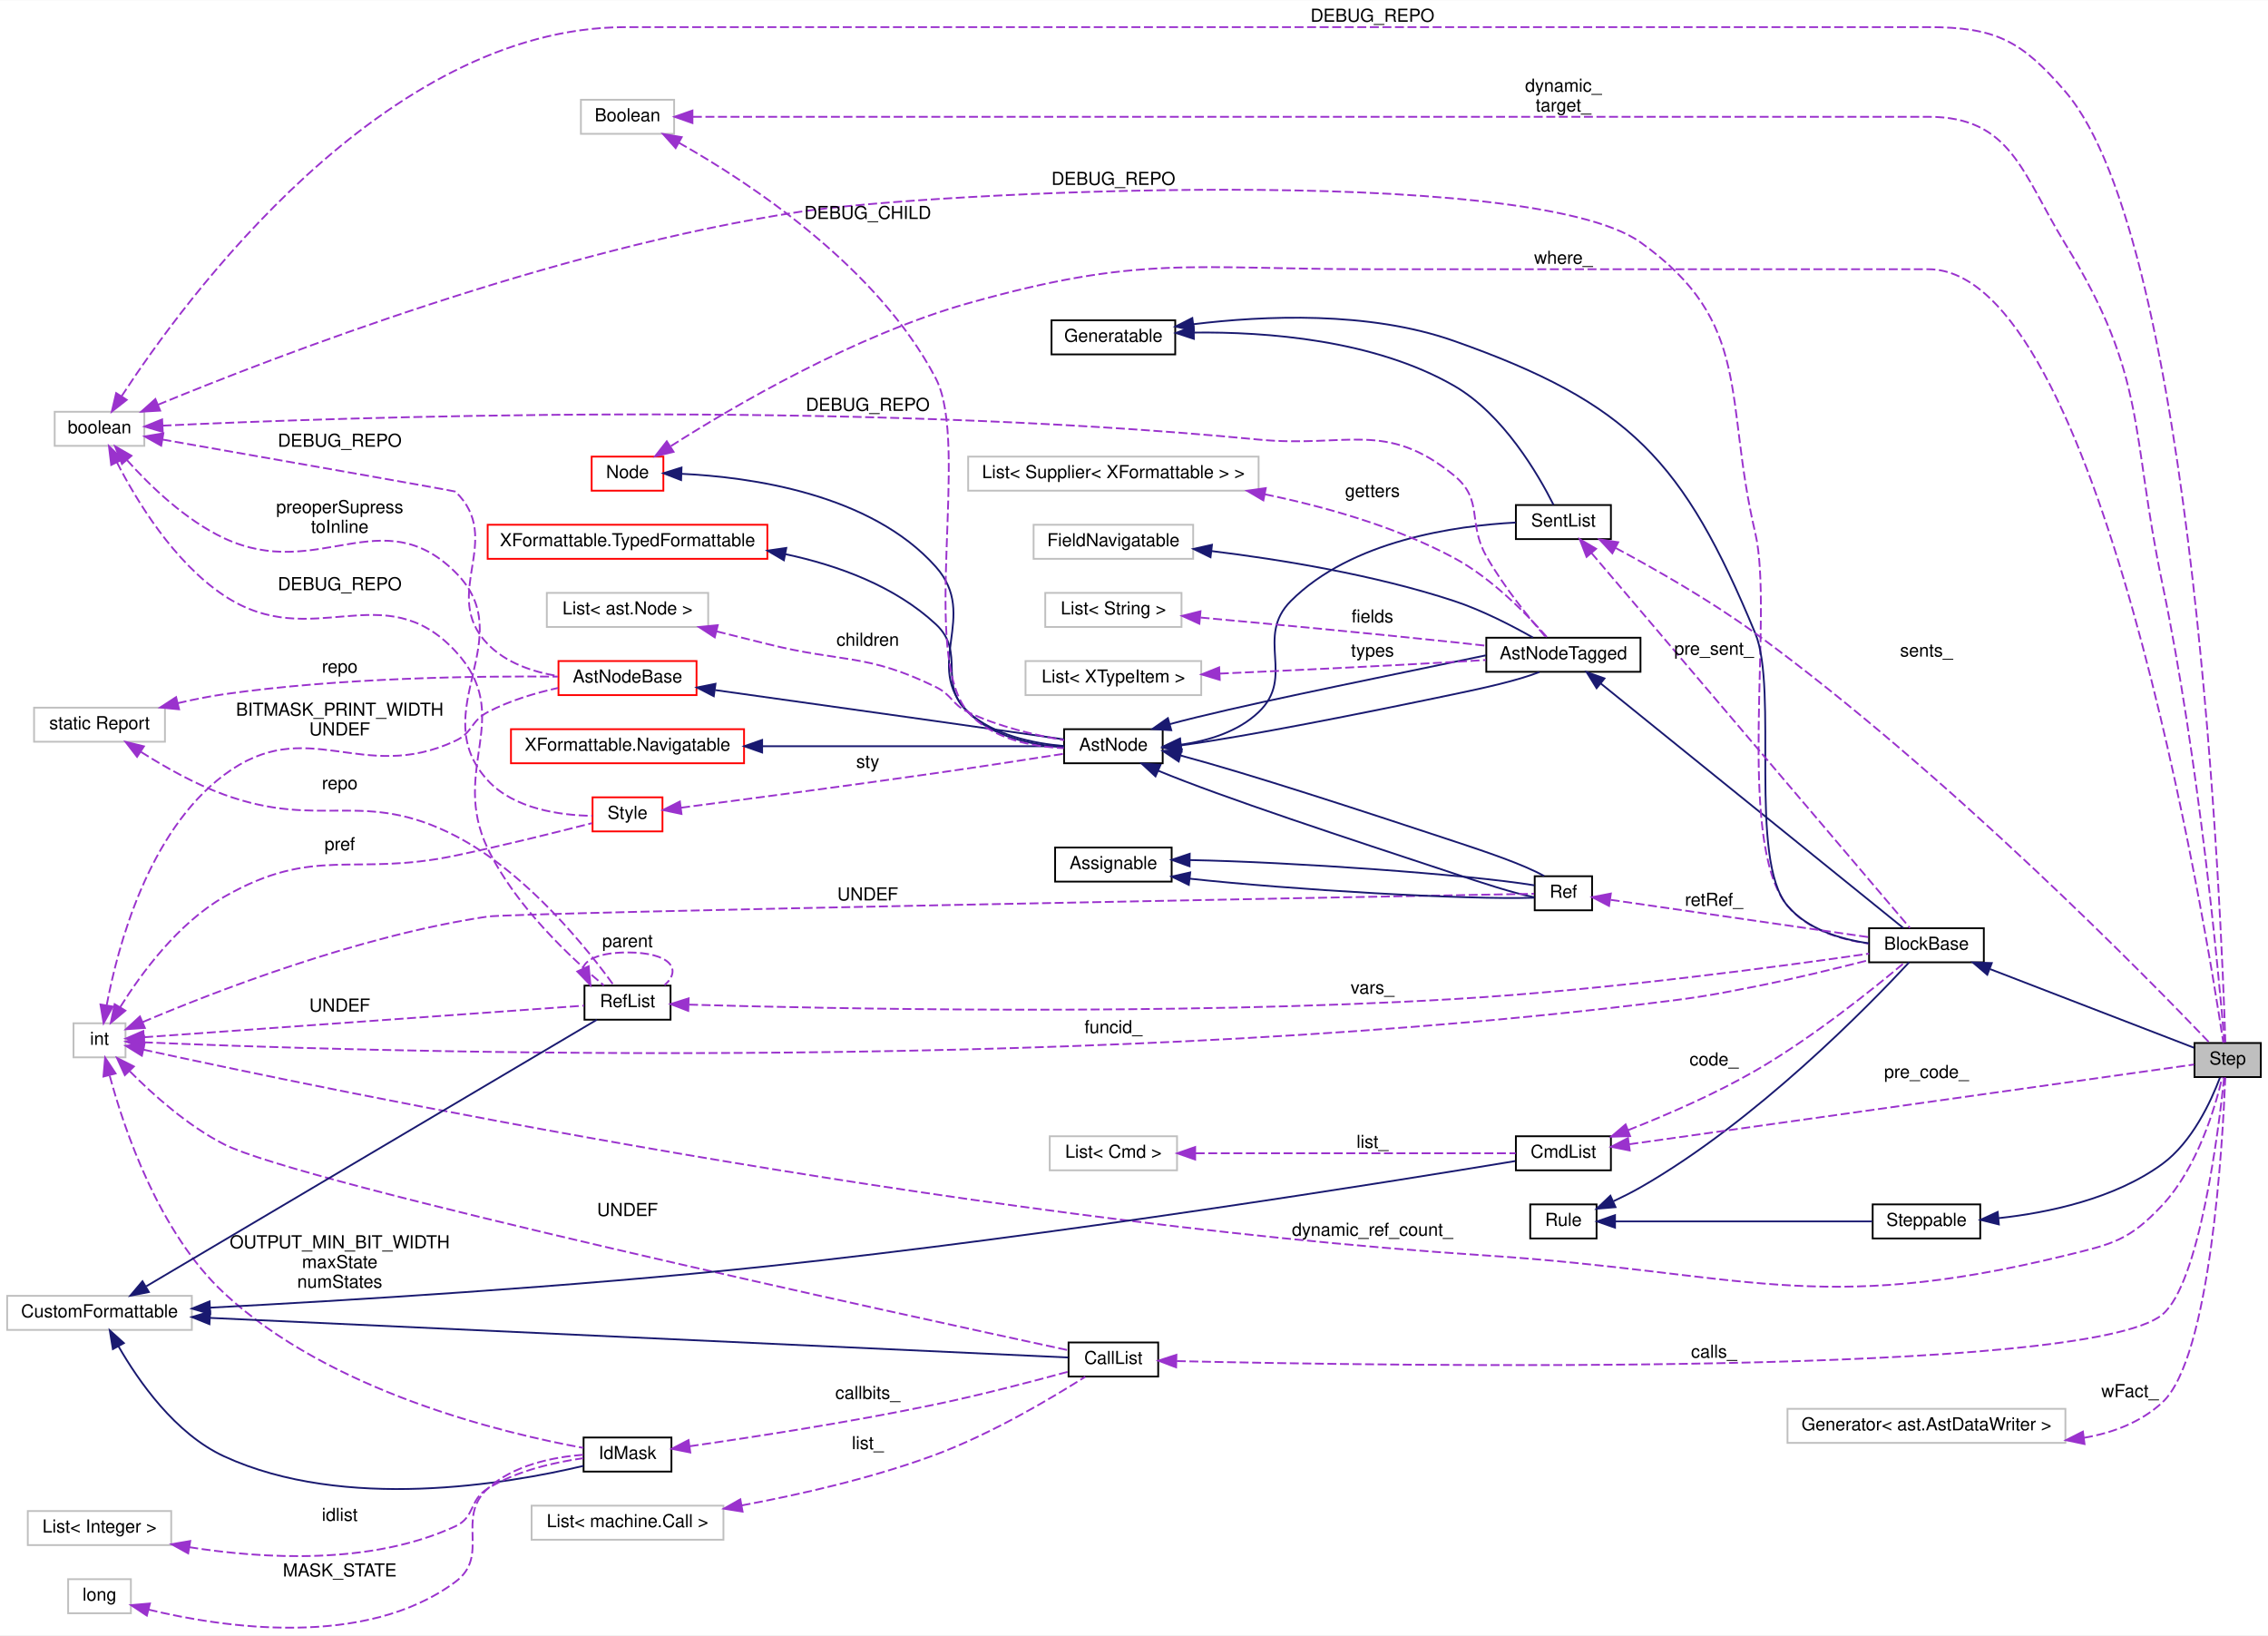
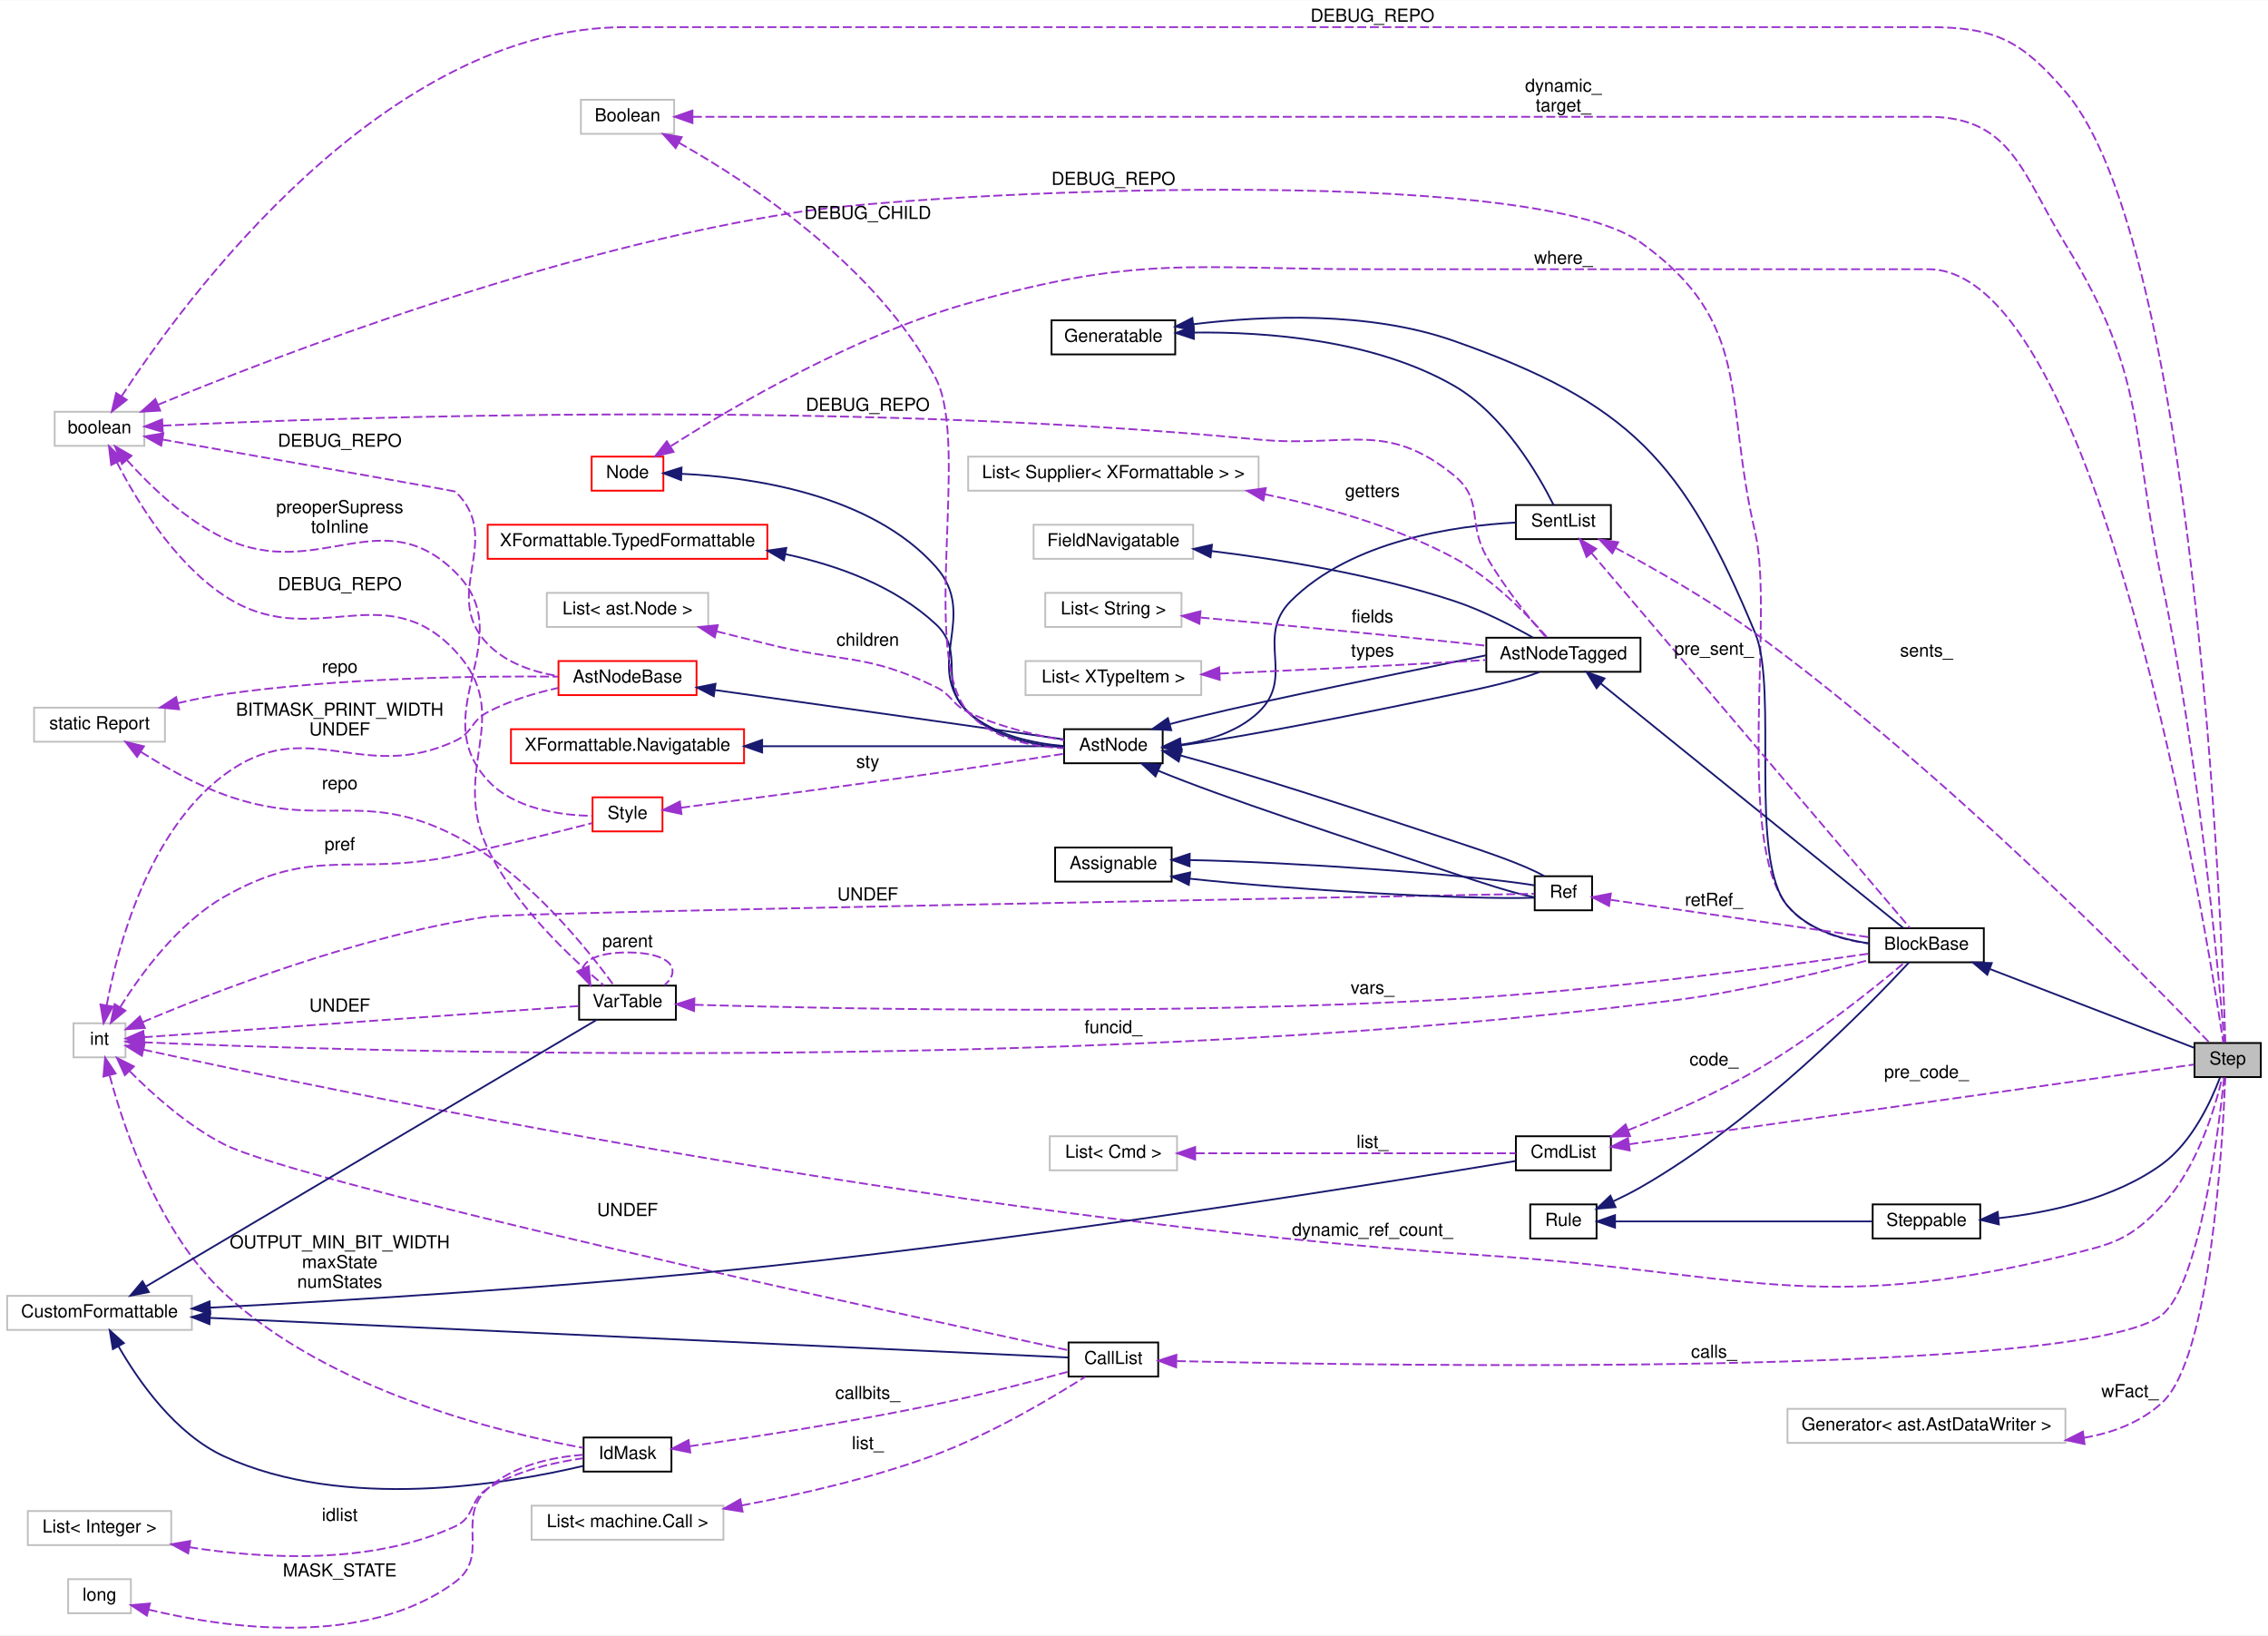
<svg xmlns="http://www.w3.org/2000/svg" xmlns:xlink="http://www.w3.org/1999/xlink" width="1265pt" height="912pt" viewBox="0.00 0.00 1265.00 911.74">
  <g id="graph0" class="graph" transform="scale(1 1) rotate(0) translate(4 907.74)">
    <polygon fill="white" stroke="transparent" points="-4,4 -4,-907.74 1261,-907.74 1261,4 -4,4" />
    <g id="node1" class="node">
      <g id="a_node1">
        <a xlink:title="抽象構文木のステップ式のクラス.">
          <polygon fill="#bfbfbf" stroke="black" points="1220,-307.24 1220,-326.24 1257,-326.24 1257,-307.24 1220,-307.24" />
          <text text-anchor="middle" x="1238.5" y="-314.24" font-family="Helvetica,sans-Serif" font-size="10.00">Step</text>
        </a>
      </g>
    </g>
    <g id="node2" class="node">
      <g id="a_node2">
        <a xlink:href="classast_1_1_block_base.html" target="_top" xlink:title="抽象構文木のステップ式のクラス.">
          <polygon fill="white" stroke="black" points="1038.5,-371.24 1038.5,-390.24 1102.5,-390.24 1102.5,-371.24 1038.5,-371.24" />
          <text text-anchor="middle" x="1070.5" y="-378.24" font-family="Helvetica,sans-Serif" font-size="10.00">BlockBase</text>
        </a>
      </g>
    </g>
    <g id="edge1" class="edge">
      <path fill="none" stroke="midnightblue" d="M1106.06,-367.42C1140.67,-354.07 1192.57,-334.06 1219.64,-323.63" />
      <polygon fill="midnightblue" stroke="midnightblue" points="1104.42,-364.3 1096.35,-371.16 1106.94,-370.83 1104.42,-364.3" />
    </g>
    <g id="node3" class="node">
      <g id="a_node3">
        <a xlink:href="classast_1_1_ast_node_tagged.html" target="_top" xlink:title="子それぞれにタグと型アイテムをもつ順序ノードAstNodeのサブクラス．利用者は自前で，追加する子のField名と型を設定する．読み出しは子の添字のみで行う．">
          <polygon fill="white" stroke="black" points="825,-533.24 825,-552.24 911,-552.24 911,-533.24 825,-533.24" />
          <text text-anchor="middle" x="868" y="-540.24" font-family="Helvetica,sans-Serif" font-size="10.00">AstNodeTagged</text>
        </a>
      </g>
    </g>
    <g id="edge2" class="edge">
      <path fill="none" stroke="midnightblue" d="M888.93,-526.64C930.3,-493.21 1024.4,-417.18 1057.62,-390.34" />
      <polygon fill="midnightblue" stroke="midnightblue" points="886.52,-524.09 880.94,-533.09 890.92,-529.53 886.52,-524.09" />
    </g>
    <g id="node4" class="node">
      <g id="a_node4">
        <a xlink:href="classast_1_1_ast_node.html" target="_top" xlink:title="タグなしの順アクセスの子供をもてる抽象構文木のノードのクラス。">
          <polygon fill="white" stroke="black" points="589.5,-482.24 589.5,-501.24 644.5,-501.24 644.5,-482.24 589.5,-482.24" />
          <text text-anchor="middle" x="617" y="-489.24" font-family="Helvetica,sans-Serif" font-size="10.00">AstNode</text>
        </a>
      </g>
    </g>
    <g id="edge3" class="edge">
      <path fill="none" stroke="midnightblue" d="M654.74,-492.21C692.85,-497.49 754.14,-509.7 807,-520.74 823.48,-524.18 842.48,-528.33 854.6,-533.11" />
      <polygon fill="midnightblue" stroke="midnightblue" points="654.99,-488.72 644.63,-490.92 654.1,-495.66 654.99,-488.72" />
    </g>
    <g id="edge17" class="edge">
      <path fill="none" stroke="midnightblue" d="M648.49,-504.07C685.87,-514.1 751.15,-527.08 807,-538.74 812.74,-539.94 818.78,-541.22 824.73,-542.41" />
      <polygon fill="midnightblue" stroke="midnightblue" points="649.29,-500.66 638.72,-501.32 647.4,-507.4 649.29,-500.66" />
    </g>
    <g id="node21" class="node">
      <g id="a_node21">
        <a xlink:href="classast_1_1_sent_list.html" target="_top" xlink:title="文Sentenceのリスト.">
          <polygon fill="white" stroke="black" points="841.5,-607.24 841.5,-626.24 894.5,-626.24 894.5,-607.24 841.5,-607.24" />
          <text text-anchor="middle" x="868" y="-614.24" font-family="Helvetica,sans-Serif" font-size="10.00">SentList</text>
        </a>
      </g>
    </g>
    <g id="edge25" class="edge">
      <path fill="none" stroke="midnightblue" d="M654.75,-492.59C669.86,-494.77 686.49,-499.79 698,-510.74 718.78,-530.52 695.72,-552.44 716,-572.74 749.77,-606.55 807.93,-614.7 841.36,-616.47" />
      <polygon fill="midnightblue" stroke="midnightblue" points="654.92,-489.09 644.61,-491.5 654.17,-496.05 654.92,-489.09" />
    </g>
    <g id="node26" class="node">
      <g id="a_node26">
        <a xlink:href="classmachine_1_1_ref.html" target="_top" xlink:title="フレーム中の変数参照オブジェクトref = (XType type, int vid)">
          <polygon fill="white" stroke="black" points="852,-400.24 852,-419.24 884,-419.24 884,-400.24 852,-400.24" />
          <text text-anchor="middle" x="868" y="-407.24" font-family="Helvetica,sans-Serif" font-size="10.00">Ref</text>
        </a>
      </g>
    </g>
    <g id="edge39" class="edge">
      <path fill="none" stroke="midnightblue" d="M641.89,-478.13C677.76,-463.23 747.66,-440.36 807,-420.74 822.22,-415.71 839.6,-409.91 851.72,-407.53" />
      <polygon fill="midnightblue" stroke="midnightblue" points="640.49,-474.92 632.71,-482.11 643.28,-481.34 640.49,-474.92" />
    </g>
    <g id="edge41" class="edge">
      <path fill="none" stroke="midnightblue" d="M654.72,-486.5C692.82,-476.3 754.1,-456.23 807,-438.74 824.72,-432.88 845.37,-425.98 857.24,-419.38" />
      <polygon fill="midnightblue" stroke="midnightblue" points="653.43,-483.22 644.62,-489.1 655.18,-490 653.43,-483.22" />
    </g>
    <g id="node5" class="node">
      <g id="a_node5">
        <a xlink:href="classast_1_1_ast_node_base.html" target="_top" xlink:title=" ">
          <polygon fill="white" stroke="red" points="307.5,-520.24 307.5,-539.24 384.5,-539.24 384.5,-520.24 307.5,-520.24" />
          <text text-anchor="middle" x="346" y="-527.24" font-family="Helvetica,sans-Serif" font-size="10.00">AstNodeBase</text>
        </a>
      </g>
    </g>
    <g id="edge4" class="edge">
      <path fill="none" stroke="midnightblue" d="M394.9,-523.05C429.19,-518.25 476.44,-511.63 518,-505.74 542.16,-502.32 569.67,-498.39 589.38,-495.56" />
      <polygon fill="midnightblue" stroke="midnightblue" points="394.12,-519.63 384.7,-524.48 395.09,-526.56 394.12,-519.63" />
    </g>
    <g id="node6" class="node">
      <g id="a_node6">
        <a xlink:title=" ">
          <polygon fill="white" stroke="#bfbfbf" points="15,-494.24 15,-513.24 88,-513.24 88,-494.24 15,-494.24" />
          <text text-anchor="middle" x="51.5" y="-501.24" font-family="Helvetica,sans-Serif" font-size="10.00">static Report</text>
        </a>
      </g>
    </g>
    <g id="edge5" class="edge">
      <path fill="none" stroke="#9a32cd" stroke-dasharray="5,2" d="M95.09,-515.73C103.61,-517.73 112.54,-519.54 121,-520.74 185.92,-530 262.42,-530.97 307.14,-530.55" />
      <polygon fill="#9a32cd" stroke="#9a32cd" points="95.88,-512.32 85.33,-513.33 94.21,-519.12 95.88,-512.32" />
      <text text-anchor="middle" x="185.5" y="-532.74" font-family="Helvetica,sans-Serif" font-size="10.00"> repo</text>
    </g>
    <g id="node25" class="node">
      <g id="a_node25">
-         <a xlink:href="classmachine_1_1_ref_list.html" target="_top" xlink:title="@整数の表">
-           <polygon fill="white" stroke="black" points="322,-339.24 322,-358.24 370,-358.24 370,-339.24 322,-339.24" />
-           <text text-anchor="middle" x="346" y="-346.24" font-family="Helvetica,sans-Serif" font-size="10.00">RefList</text>
-         </a>
-       </g>
-     </g>
-     <g id="edge34" class="edge">
+         <a xlink:href="classmachine_1_1_var_table.html" target="_top" xlink:title="@整数の表">
+           <polygon fill="white" stroke="black" points="319,-339.24 319,-358.24 373,-358.24 373,-339.24 319,-339.24" />
+           <text text-anchor="middle" x="346" y="-346.24" font-family="Helvetica,sans-Serif" font-size="10.00">VarTable</text>
+         </a>
+       </g>
+     </g>
+     <g id="edge33" class="edge">
      <path fill="none" stroke="#9a32cd" stroke-dasharray="5,2" d="M74.66,-488.54C87.63,-480.32 104.64,-470.66 121,-464.74 175.77,-444.94 198.23,-468.41 250,-441.74 290.22,-421.03 324.54,-377.52 338.42,-358.26" />
      <polygon fill="#9a32cd" stroke="#9a32cd" points="72.45,-485.81 65.99,-494.2 76.28,-491.67 72.45,-485.81" />
      <text text-anchor="middle" x="185.5" y="-467.74" font-family="Helvetica,sans-Serif" font-size="10.00"> repo</text>
    </g>
    <g id="node7" class="node">
      <g id="a_node7">
        <a xlink:title=" ">
          <polygon fill="white" stroke="#bfbfbf" points="37,-318.24 37,-337.24 66,-337.24 66,-318.24 37,-318.24" />
          <text text-anchor="middle" x="51.5" y="-325.24" font-family="Helvetica,sans-Serif" font-size="10.00">int</text>
        </a>
      </g>
    </g>
    <g id="edge58" class="edge">
      <path fill="none" stroke="#9a32cd" stroke-dasharray="5,2" d="M76,-322.53C169.79,-302.04 526.67,-227.27 825,-207.74 968.25,-198.36 1008.53,-173.73 1148,-207.74 1174.26,-214.15 1183.52,-216.01 1202,-235.74 1221.73,-256.81 1231.63,-290.62 1235.49,-307.09" />
      <polygon fill="#9a32cd" stroke="#9a32cd" points="75.13,-319.13 66.12,-324.7 76.63,-325.97 75.13,-319.13" />
      <text text-anchor="middle" x="761.5" y="-218.74" font-family="Helvetica,sans-Serif" font-size="10.00"> dynamic_ref_count_</text>
    </g>
    <g id="edge30" class="edge">
      <path fill="none" stroke="#9a32cd" stroke-dasharray="5,2" d="M76.28,-326.63C177.49,-322.23 582.14,-308.2 911,-347.74 939.58,-351.18 946.77,-352.11 975,-357.74 996.2,-361.97 1019.82,-367.72 1038.15,-372.41" />
      <polygon fill="#9a32cd" stroke="#9a32cd" points="76.04,-323.13 66.2,-327.08 76.35,-330.13 76.04,-323.13" />
      <text text-anchor="middle" x="617" y="-331.74" font-family="Helvetica,sans-Serif" font-size="10.00"> funcid_</text>
    </g>
    <g id="edge6" class="edge">
      <path fill="none" stroke="#9a32cd" stroke-dasharray="5,2" d="M55.51,-347.32C61.6,-379.72 78.6,-444.06 121,-475.74 167.42,-510.43 197.48,-470.24 250,-494.74 259.7,-499.27 258.53,-505.76 268,-510.74 280.06,-517.09 294.31,-521.37 307.25,-524.23" />
      <polygon fill="#9a32cd" stroke="#9a32cd" points="58.93,-346.56 53.79,-337.29 52.03,-347.74 58.93,-346.56" />
      <text text-anchor="middle" x="185.5" y="-508.74" font-family="Helvetica,sans-Serif" font-size="10.00"> BITMASK_PRINT_WIDTH</text>
      <text text-anchor="middle" x="185.5" y="-497.74" font-family="Helvetica,sans-Serif" font-size="10.00">UNDEF</text>
    </g>
    <g id="node14" class="node">
      <g id="a_node14">
        <a xlink:href="classformat_1_1_style.html" target="_top" xlink:title="ノードの表示スタイルに関するプロパティのクラス.">
          <polygon fill="white" stroke="red" points="326.5,-444.24 326.5,-463.24 365.5,-463.24 365.5,-444.24 326.5,-444.24" />
          <text text-anchor="middle" x="346" y="-451.24" font-family="Helvetica,sans-Serif" font-size="10.00">Style</text>
        </a>
      </g>
    </g>
    <g id="edge14" class="edge">
      <path fill="none" stroke="#9a32cd" stroke-dasharray="5,2" d="M63.07,-346.3C74.74,-364.98 95.32,-393.05 121,-407.74 171.55,-436.66 193.01,-418.77 250,-430.74 276.57,-436.32 307.04,-443.91 326.15,-448.82" />
      <polygon fill="#9a32cd" stroke="#9a32cd" points="65.94,-344.29 57.8,-337.51 59.94,-347.89 65.94,-344.29" />
      <text text-anchor="middle" x="185.5" y="-433.74" font-family="Helvetica,sans-Serif" font-size="10.00"> pref</text>
    </g>
-     <g id="edge35" class="edge">
-       <path fill="none" stroke="#9a32cd" stroke-dasharray="5,2" d="M76.42,-329.46C131.59,-333.42 267.19,-343.16 321.73,-347.07" />
+     <g id="edge34" class="edge">
+       <path fill="none" stroke="#9a32cd" stroke-dasharray="5,2" d="M76.23,-329.45C130.27,-333.33 262.2,-342.8 318.66,-346.85" />
      <polygon fill="#9a32cd" stroke="#9a32cd" points="76.44,-325.95 66.22,-328.73 75.94,-332.93 76.44,-325.95" />
      <text text-anchor="middle" x="185.5" y="-343.74" font-family="Helvetica,sans-Serif" font-size="10.00"> UNDEF</text>
    </g>
    <g id="edge43" class="edge">
      <path fill="none" stroke="#9a32cd" stroke-dasharray="5,2" d="M75.6,-337.91C114.41,-354.35 195.58,-386.03 268,-396.74 282.87,-398.94 759.65,-407.78 851.7,-409.46" />
      <polygon fill="#9a32cd" stroke="#9a32cd" points="76.81,-334.62 66.24,-333.89 74.05,-341.05 76.81,-334.62" />
      <text text-anchor="middle" x="480" y="-405.74" font-family="Helvetica,sans-Serif" font-size="10.00"> UNDEF</text>
    </g>
    <g id="node29" class="node">
      <g id="a_node29">
        <a xlink:href="classmachine_1_1_call_list.html" target="_top" xlink:title=" ">
          <polygon fill="white" stroke="black" points="592,-140.24 592,-159.24 642,-159.24 642,-140.24 592,-140.24" />
          <text text-anchor="middle" x="617" y="-147.24" font-family="Helvetica,sans-Serif" font-size="10.00">CallList</text>
        </a>
      </g>
    </g>
    <g id="edge50" class="edge">
      <path fill="none" stroke="#9a32cd" stroke-dasharray="5,2" d="M68.41,-310.46C81.36,-297.41 100.75,-280.03 121,-269.74 164.36,-247.71 498.76,-174.92 591.96,-154.89" />
      <polygon fill="#9a32cd" stroke="#9a32cd" points="65.63,-308.3 61.22,-317.93 70.68,-313.15 65.63,-308.3" />
      <text text-anchor="middle" x="346" y="-229.74" font-family="Helvetica,sans-Serif" font-size="10.00"> UNDEF</text>
    </g>
    <g id="node30" class="node">
      <g id="a_node30">
        <a xlink:href="classmachine_1_1_id_mask.html" target="_top" xlink:title="@IDのマスク">
          <polygon fill="white" stroke="black" points="321.5,-87.24 321.5,-106.24 370.5,-106.24 370.5,-87.24 321.5,-87.24" />
          <text text-anchor="middle" x="346" y="-94.24" font-family="Helvetica,sans-Serif" font-size="10.00">IdMask</text>
        </a>
      </g>
    </g>
    <g id="edge53" class="edge">
      <path fill="none" stroke="#9a32cd" stroke-dasharray="5,2" d="M57.19,-308C65.29,-277.95 84.64,-220.64 121,-186.74 180.01,-131.73 276.93,-108.56 321.38,-100.45" />
      <polygon fill="#9a32cd" stroke="#9a32cd" points="53.7,-307.53 54.63,-318.08 60.48,-309.25 53.7,-307.53" />
      <text text-anchor="middle" x="185.5" y="-211.74" font-family="Helvetica,sans-Serif" font-size="10.00"> OUTPUT_MIN_BIT_WIDTH</text>
      <text text-anchor="middle" x="185.5" y="-200.74" font-family="Helvetica,sans-Serif" font-size="10.00">maxState</text>
      <text text-anchor="middle" x="185.5" y="-189.74" font-family="Helvetica,sans-Serif" font-size="10.00">numStates</text>
    </g>
    <g id="node8" class="node">
      <g id="a_node8">
        <a xlink:title=" ">
          <polygon fill="white" stroke="#bfbfbf" points="26.5,-659.24 26.5,-678.24 76.5,-678.24 76.5,-659.24 26.5,-659.24" />
          <text text-anchor="middle" x="51.5" y="-666.24" font-family="Helvetica,sans-Serif" font-size="10.00">boolean</text>
        </a>
      </g>
    </g>
    <g id="edge60" class="edge">
      <path fill="none" stroke="#9a32cd" stroke-dasharray="5,2" d="M63.77,-686.84C98.52,-740.12 209.84,-892.74 345,-892.74 345,-892.74 345,-892.74 1071.5,-892.74 1109.08,-892.74 1123.52,-885.25 1148,-856.74 1220.29,-772.58 1235.17,-392.7 1237.22,-326.57" />
      <polygon fill="#9a32cd" stroke="#9a32cd" points="66.69,-684.9 58.35,-678.37 60.79,-688.68 66.69,-684.9" />
      <text text-anchor="middle" x="761.5" y="-895.74" font-family="Helvetica,sans-Serif" font-size="10.00"> DEBUG_REPO</text>
    </g>
-     <g id="edge31" class="edge">
+     <g id="edge37" class="edge">
      <path fill="none" stroke="#9a32cd" stroke-dasharray="5,2" d="M84.1,-682.16C149.46,-709.09 304.83,-768.93 442,-789.74 514.11,-800.68 848.41,-817.32 911,-772.74 974.06,-727.83 957.25,-686.1 975,-610.74 985.63,-565.58 963.52,-438.57 993,-402.74 1003.89,-389.51 1022.18,-383.93 1038.14,-381.7" />
      <polygon fill="#9a32cd" stroke="#9a32cd" points="85.34,-678.88 74.77,-678.28 82.66,-685.35 85.34,-678.88" />
      <text text-anchor="middle" x="617" y="-804.74" font-family="Helvetica,sans-Serif" font-size="10.00"> DEBUG_REPO</text>
    </g>
    <g id="edge21" class="edge">
      <path fill="none" stroke="#9a32cd" stroke-dasharray="5,2" d="M86.65,-670.51C183.03,-675.04 465.22,-685.23 698,-662.74 747.02,-658.01 768.88,-673.94 807,-642.74 823.67,-629.1 814.37,-616.47 825,-597.74 834.73,-580.61 849.23,-562.85 858.39,-552.31" />
      <polygon fill="#9a32cd" stroke="#9a32cd" points="86.77,-667.01 76.61,-670.02 86.43,-674 86.77,-667.01" />
      <text text-anchor="middle" x="480" y="-678.74" font-family="Helvetica,sans-Serif" font-size="10.00"> DEBUG_REPO</text>
    </g>
    <g id="edge7" class="edge">
      <path fill="none" stroke="#9a32cd" stroke-dasharray="5,2" d="M86.57,-662.77C142.97,-652.86 249.63,-634.1 250,-633.74 277.76,-606.89 241.15,-576.5 268,-548.74 278.15,-538.25 293.09,-533.19 307.12,-530.86" />
      <polygon fill="#9a32cd" stroke="#9a32cd" points="85.91,-659.33 76.66,-664.5 87.12,-666.22 85.91,-659.33" />
      <text text-anchor="middle" x="185.5" y="-658.74" font-family="Helvetica,sans-Serif" font-size="10.00"> DEBUG_REPO</text>
    </g>
    <g id="edge15" class="edge">
      <path fill="none" stroke="#9a32cd" stroke-dasharray="5,2" d="M66.76,-651.36C79.44,-637.17 99.29,-617.88 121,-607.74 173.51,-583.22 208.86,-629.56 250,-588.74 287.03,-551.99 232.77,-511.22 268,-472.74 282.69,-456.7 308.58,-453.22 326.25,-452.91" />
      <polygon fill="#9a32cd" stroke="#9a32cd" points="64.04,-649.15 60.16,-659.01 69.34,-653.72 64.04,-649.15" />
      <text text-anchor="middle" x="185.5" y="-621.74" font-family="Helvetica,sans-Serif" font-size="10.00"> preoperSupress</text>
      <text text-anchor="middle" x="185.5" y="-610.74" font-family="Helvetica,sans-Serif" font-size="10.00">toInline</text>
    </g>
    <g id="edge36" class="edge">
      <path fill="none" stroke="#9a32cd" stroke-dasharray="5,2" d="M61.2,-650.06C72.12,-628.74 92.87,-594.41 121,-575.74 170.13,-543.14 209.87,-587.94 250,-544.74 283.72,-508.45 246.62,-479.43 268,-434.74 283.57,-402.2 315.31,-372.9 332.79,-358.38" />
      <polygon fill="#9a32cd" stroke="#9a32cd" points="58.03,-648.58 56.76,-659.1 64.31,-651.67 58.03,-648.58" />
      <text text-anchor="middle" x="185.5" y="-578.74" font-family="Helvetica,sans-Serif" font-size="10.00"> DEBUG_REPO</text>
    </g>
    <g id="node9" class="node">
      <g id="a_node9">
        <a xlink:href="interfaceast_1_1_node.html" target="_top" xlink:title=" ">
          <polygon fill="white" stroke="red" points="326,-634.24 326,-653.24 366,-653.24 366,-634.24 326,-634.24" />
          <text text-anchor="middle" x="346" y="-641.24" font-family="Helvetica,sans-Serif" font-size="10.00">Node</text>
        </a>
      </g>
    </g>
    <g id="edge47" class="edge">
      <path fill="none" stroke="#9a32cd" stroke-dasharray="5,2" d="M370.22,-659.12C404.74,-681.08 472.36,-720.78 536,-738.74 632.37,-765.94 660.37,-757.74 760.5,-757.74 760.5,-757.74 760.5,-757.74 1071.5,-757.74 1167.01,-757.74 1226.39,-390.85 1236.09,-326.36" />
      <polygon fill="#9a32cd" stroke="#9a32cd" points="371.7,-655.9 361.39,-653.42 367.9,-661.78 371.7,-655.9" />
      <text text-anchor="middle" x="868" y="-760.74" font-family="Helvetica,sans-Serif" font-size="10.00"> where_</text>
    </g>
    <g id="edge8" class="edge">
      <path fill="none" stroke="midnightblue" d="M376.07,-643.65C414.55,-641.84 481.76,-632.58 518,-591.74 542.48,-564.16 510.11,-537.01 536,-510.74 549.83,-496.71 572,-492.29 589.49,-491.19" />
      <polygon fill="midnightblue" stroke="midnightblue" points="375.9,-640.15 366.02,-643.98 376.13,-647.15 375.9,-640.15" />
    </g>
    <g id="node10" class="node">
      <g id="a_node10">
        <a xlink:href="interfaceformat_1_1_x_formattable_1_1_navigatable.html" target="_top" xlink:title="木構造の分岐ノードとして清書可能なオブジェクトのクラス">
          <polygon fill="white" stroke="red" points="281,-482.24 281,-501.24 411,-501.24 411,-482.24 281,-482.24" />
          <text text-anchor="middle" x="346" y="-489.24" font-family="Helvetica,sans-Serif" font-size="10.00">XFormattable.Navigatable</text>
        </a>
      </g>
    </g>
    <g id="edge9" class="edge">
      <path fill="none" stroke="midnightblue" d="M421.32,-491.74C477.24,-491.74 550.65,-491.74 589.39,-491.74" />
      <polygon fill="midnightblue" stroke="midnightblue" points="421.09,-488.24 411.09,-491.74 421.09,-495.24 421.09,-488.24" />
    </g>
    <g id="node11" class="node">
      <g id="a_node11">
        <a xlink:href="interfaceformat_1_1_x_formattable_1_1_typed_formattable.html" target="_top" xlink:title="ノードの型情報をもつ書式出力可能なオブジェクトのインタフェース．">
          <polygon fill="white" stroke="red" points="268,-596.24 268,-615.24 424,-615.24 424,-596.24 268,-596.24" />
          <text text-anchor="middle" x="346" y="-603.24" font-family="Helvetica,sans-Serif" font-size="10.00">XFormattable.TypedFormattable</text>
        </a>
      </g>
    </g>
    <g id="edge10" class="edge">
      <path fill="none" stroke="midnightblue" d="M434.08,-598.84C463.81,-592.53 495.25,-580.91 518,-559.74 534.99,-543.94 518.65,-526.14 536,-510.74 550.52,-497.85 572.19,-493.3 589.32,-491.86" />
      <polygon fill="midnightblue" stroke="midnightblue" points="433.23,-595.44 424.08,-600.79 434.57,-602.32 433.23,-595.44" />
    </g>
    <g id="node12" class="node">
      <g id="a_node12">
        <a xlink:title=" ">
          <polygon fill="white" stroke="#bfbfbf" points="301,-558.24 301,-577.24 391,-577.24 391,-558.24 301,-558.24" />
          <text text-anchor="middle" x="346" y="-565.24" font-family="Helvetica,sans-Serif" font-size="10.00">List&lt; ast.Node &gt;</text>
        </a>
      </g>
    </g>
    <g id="edge11" class="edge">
      <path fill="none" stroke="#9a32cd" stroke-dasharray="5,2" d="M395.77,-555.77C405.14,-553.45 414.88,-551.03 424,-548.74 465.82,-538.24 479.28,-543.71 518,-524.74 527.1,-520.28 526.86,-515.12 536,-510.74 552.86,-502.66 573.42,-497.87 589.47,-495.12" />
      <polygon fill="#9a32cd" stroke="#9a32cd" points="394.66,-552.44 385.79,-558.23 396.34,-559.24 394.66,-552.44" />
      <text text-anchor="middle" x="480" y="-547.74" font-family="Helvetica,sans-Serif" font-size="10.00"> children</text>
    </g>
    <g id="node13" class="node">
      <g id="a_node13">
        <a xlink:title=" ">
          <polygon fill="white" stroke="#bfbfbf" points="320,-833.24 320,-852.24 372,-852.24 372,-833.24 320,-833.24" />
          <text text-anchor="middle" x="346" y="-840.24" font-family="Helvetica,sans-Serif" font-size="10.00">Boolean</text>
        </a>
      </g>
    </g>
    <g id="edge59" class="edge">
      <path fill="none" stroke="#9a32cd" stroke-dasharray="5,2" d="M382.46,-842.74C433.92,-842.74 532.29,-842.74 616,-842.74 616,-842.74 616,-842.74 1071.5,-842.74 1117.89,-842.74 1123.73,-811.28 1148,-771.74 1193.7,-697.29 1184.17,-668.27 1202,-582.74 1222.63,-483.77 1233.79,-361.46 1236.72,-326.49" />
      <polygon fill="#9a32cd" stroke="#9a32cd" points="382.22,-839.24 372.22,-842.74 382.22,-846.24 382.22,-839.24" />
      <text text-anchor="middle" x="868" y="-856.74" font-family="Helvetica,sans-Serif" font-size="10.00"> dynamic_</text>
      <text text-anchor="middle" x="868" y="-845.74" font-family="Helvetica,sans-Serif" font-size="10.00">target_</text>
    </g>
    <g id="edge12" class="edge">
      <path fill="none" stroke="#9a32cd" stroke-dasharray="5,2" d="M374.64,-828.28C414.13,-805.96 485.52,-759.08 518,-696.74 537.19,-659.91 508.71,-542.04 536,-510.74 549.04,-495.79 571.5,-491.47 589.31,-490.65" />
      <polygon fill="#9a32cd" stroke="#9a32cd" points="372.85,-825.27 365.79,-833.17 376.24,-831.4 372.85,-825.27" />
      <text text-anchor="middle" x="480" y="-785.74" font-family="Helvetica,sans-Serif" font-size="10.00"> DEBUG_CHILD</text>
    </g>
    <g id="edge13" class="edge">
      <path fill="none" stroke="#9a32cd" stroke-dasharray="5,2" d="M375.89,-457.47C409.91,-461.89 468.1,-469.57 518,-476.74 542.19,-480.22 569.7,-484.45 589.4,-487.54" />
      <polygon fill="#9a32cd" stroke="#9a32cd" points="376.11,-453.96 365.74,-456.15 375.21,-460.91 376.11,-453.96" />
      <text text-anchor="middle" x="480" y="-479.74" font-family="Helvetica,sans-Serif" font-size="10.00"> sty</text>
    </g>
    <g id="node15" class="node">
      <g id="a_node15">
        <a xlink:title=" ">
          <polygon fill="white" stroke="#bfbfbf" points="572.5,-596.24 572.5,-615.24 661.5,-615.24 661.5,-596.24 572.5,-596.24" />
          <text text-anchor="middle" x="617" y="-603.24" font-family="Helvetica,sans-Serif" font-size="10.00">FieldNavigatable</text>
        </a>
      </g>
    </g>
    <g id="edge16" class="edge">
      <path fill="none" stroke="midnightblue" d="M671.6,-600.59C710,-595.89 762.57,-587.38 807,-572.74 822.6,-567.6 839.21,-559.02 851,-552.35" />
      <polygon fill="midnightblue" stroke="midnightblue" points="671.18,-597.11 661.66,-601.76 672,-604.07 671.18,-597.11" />
    </g>
    <g id="node16" class="node">
      <g id="a_node16">
        <a xlink:title=" ">
          <polygon fill="white" stroke="#bfbfbf" points="579,-558.24 579,-577.24 655,-577.24 655,-558.24 579,-558.24" />
          <text text-anchor="middle" x="617" y="-565.24" font-family="Helvetica,sans-Serif" font-size="10.00">List&lt; String &gt;</text>
        </a>
      </g>
    </g>
    <g id="edge18" class="edge">
      <path fill="none" stroke="#9a32cd" stroke-dasharray="5,2" d="M665.64,-563.49C703.87,-560 758.91,-554.84 807,-549.74 812.74,-549.13 818.78,-548.46 824.73,-547.79" />
      <polygon fill="#9a32cd" stroke="#9a32cd" points="664.96,-560.03 655.32,-564.42 665.59,-567 664.96,-560.03" />
      <text text-anchor="middle" x="761.5" y="-560.74" font-family="Helvetica,sans-Serif" font-size="10.00"> fields</text>
    </g>
    <g id="node17" class="node">
      <g id="a_node17">
        <a xlink:title=" ">
          <polygon fill="white" stroke="#bfbfbf" points="568,-520.24 568,-539.24 666,-539.24 666,-520.24 568,-520.24" />
          <text text-anchor="middle" x="617" y="-527.24" font-family="Helvetica,sans-Serif" font-size="10.00">List&lt; XTypeItem &gt;</text>
        </a>
      </g>
    </g>
    <g id="edge19" class="edge">
      <path fill="none" stroke="#9a32cd" stroke-dasharray="5,2" d="M676.38,-532.24C713.74,-533.9 763.23,-536.24 807,-538.74 812.73,-539.07 818.77,-539.44 824.72,-539.82" />
      <polygon fill="#9a32cd" stroke="#9a32cd" points="676.32,-528.73 666.18,-531.78 676.01,-535.72 676.32,-528.73" />
      <text text-anchor="middle" x="761.5" y="-541.74" font-family="Helvetica,sans-Serif" font-size="10.00"> types</text>
    </g>
    <g id="node18" class="node">
      <g id="a_node18">
        <a xlink:title=" ">
          <polygon fill="white" stroke="#bfbfbf" points="536,-634.24 536,-653.24 698,-653.24 698,-634.24 536,-634.24" />
          <text text-anchor="middle" x="617" y="-641.24" font-family="Helvetica,sans-Serif" font-size="10.00">List&lt; Supplier&lt; XFormattable &gt; &gt;</text>
        </a>
      </g>
    </g>
    <g id="edge20" class="edge">
      <path fill="none" stroke="#9a32cd" stroke-dasharray="5,2" d="M701.48,-632.23C735.6,-625.21 774.59,-614.12 807,-596.74 828.49,-585.22 848.49,-564.41 859.09,-552.27" />
      <polygon fill="#9a32cd" stroke="#9a32cd" points="700.66,-628.82 691.53,-634.19 702.01,-635.69 700.66,-628.82" />
      <text text-anchor="middle" x="761.5" y="-630.74" font-family="Helvetica,sans-Serif" font-size="10.00"> getters</text>
    </g>
    <g id="node19" class="node">
      <g id="a_node19">
        <a xlink:href="interfacemachine_1_1_rule.html" target="_top" xlink:title="実行可能コードのインタフェース. ブロックとステップの二種がある。">
          <polygon fill="white" stroke="black" points="849.5,-217.24 849.5,-236.24 886.5,-236.24 886.5,-217.24 849.5,-217.24" />
          <text text-anchor="middle" x="868" y="-224.24" font-family="Helvetica,sans-Serif" font-size="10.00">Rule</text>
        </a>
      </g>
    </g>
    <g id="edge22" class="edge">
      <path fill="none" stroke="midnightblue" d="M895.98,-238.04C901.06,-240.42 906.26,-243.03 911,-245.74 975.35,-282.48 1038.28,-346.95 1060.8,-371.18" />
      <polygon fill="midnightblue" stroke="midnightblue" points="897.08,-234.7 886.53,-233.8 894.22,-241.08 897.08,-234.7" />
    </g>
    <g id="node28" class="node">
      <g id="a_node28">
        <a xlink:href="interfacemachine_1_1_steppable.html" target="_top" xlink:title="実行可能ルールのインタフェース.">
          <polygon fill="white" stroke="black" points="1040.5,-217.24 1040.5,-236.24 1100.5,-236.24 1100.5,-217.24 1040.5,-217.24" />
          <text text-anchor="middle" x="1070.5" y="-224.24" font-family="Helvetica,sans-Serif" font-size="10.00">Steppable</text>
        </a>
      </g>
    </g>
    <g id="edge45" class="edge">
      <path fill="none" stroke="midnightblue" d="M897.08,-226.74C934.88,-226.74 1001.82,-226.74 1040.23,-226.74" />
      <polygon fill="midnightblue" stroke="midnightblue" points="896.79,-223.24 886.79,-226.74 896.79,-230.24 896.79,-223.24" />
    </g>
    <g id="node20" class="node">
      <g id="a_node20">
        <a xlink:href="interfacecmd_1_1_generatable.html" target="_top" xlink:title="変換してコードを生成できるノードのインタフェース.">
          <polygon fill="white" stroke="black" points="582.5,-710.24 582.5,-729.24 651.5,-729.24 651.5,-710.24 582.5,-710.24" />
          <text text-anchor="middle" x="617" y="-717.24" font-family="Helvetica,sans-Serif" font-size="10.00">Generatable</text>
        </a>
      </g>
    </g>
    <g id="edge23" class="edge">
      <path fill="none" stroke="midnightblue" d="M661.59,-727.07C700.81,-731.87 759.42,-734.53 807,-717.74 905.11,-683.13 935.13,-650.83 975,-554.74 988.03,-523.32 970.98,-428.66 993,-402.74 1004.1,-389.68 1022.39,-384.11 1038.31,-381.84" />
      <polygon fill="midnightblue" stroke="midnightblue" points="661.93,-723.59 651.56,-725.75 661.02,-730.53 661.93,-723.59" />
    </g>
    <g id="edge26" class="edge">
      <path fill="none" stroke="midnightblue" d="M661.89,-722.41C702.22,-722.89 762.34,-718.44 807,-692.74 834.54,-676.89 854.12,-643.02 862.48,-626.38" />
      <polygon fill="midnightblue" stroke="midnightblue" points="661.9,-718.91 651.83,-722.19 661.75,-725.91 661.9,-718.91" />
    </g>
    <g id="edge46" class="edge">
      <path fill="none" stroke="#9a32cd" stroke-dasharray="5,2" d="M897.2,-602.27C919.13,-590.54 949.94,-573.01 975,-554.74 1082.37,-476.47 1195.43,-360.85 1228.14,-326.63" />
      <polygon fill="#9a32cd" stroke="#9a32cd" points="895.3,-599.31 888.09,-607.08 898.57,-605.5 895.3,-599.31" />
      <text text-anchor="middle" x="1070.5" y="-541.74" font-family="Helvetica,sans-Serif" font-size="10.00"> sents_</text>
    </g>
    <g id="edge24" class="edge">
      <path fill="none" stroke="#9a32cd" stroke-dasharray="5,2" d="M883.65,-599.5C923.11,-553.05 1030.71,-426.41 1061.29,-390.4" />
      <polygon fill="#9a32cd" stroke="#9a32cd" points="880.92,-597.31 877.11,-607.2 886.25,-601.84 880.92,-597.31" />
      <text text-anchor="middle" x="952" y="-542.74" font-family="Helvetica,sans-Serif" font-size="10.00"> pre_sent_</text>
    </g>
    <g id="node22" class="node">
      <g id="a_node22">
        <a xlink:href="classcmd_1_1_cmd_list.html" target="_top" xlink:title="仮想命令のリスト．">
          <polygon fill="white" stroke="black" points="841.5,-255.24 841.5,-274.24 894.5,-274.24 894.5,-255.24 841.5,-255.24" />
          <text text-anchor="middle" x="868" y="-262.24" font-family="Helvetica,sans-Serif" font-size="10.00">CmdList</text>
        </a>
      </g>
    </g>
    <g id="edge57" class="edge">
      <path fill="none" stroke="#9a32cd" stroke-dasharray="5,2" d="M904.83,-269.8C982.2,-280.72 1162.54,-306.16 1219.75,-314.24" />
      <polygon fill="#9a32cd" stroke="#9a32cd" points="905.01,-266.29 894.62,-268.36 904.03,-273.22 905.01,-266.29" />
      <text text-anchor="middle" x="1070.5" y="-306.74" font-family="Helvetica,sans-Serif" font-size="10.00"> pre_code_</text>
    </g>
    <g id="edge27" class="edge">
      <path fill="none" stroke="#9a32cd" stroke-dasharray="5,2" d="M904.17,-277.66C925.28,-285.98 952.35,-297.67 975,-310.74 1007.18,-329.32 1041.37,-356.86 1058.44,-371.23" />
      <polygon fill="#9a32cd" stroke="#9a32cd" points="905.22,-274.31 894.63,-273.97 902.69,-280.84 905.22,-274.31" />
      <text text-anchor="middle" x="952" y="-313.74" font-family="Helvetica,sans-Serif" font-size="10.00"> code_</text>
    </g>
    <g id="node23" class="node">
      <g id="a_node23">
        <a xlink:title=" ">
          <polygon fill="white" stroke="#bfbfbf" points="0,-166.24 0,-185.24 103,-185.24 103,-166.24 0,-166.24" />
          <text text-anchor="middle" x="51.5" y="-173.24" font-family="Helvetica,sans-Serif" font-size="10.00">CustomFormattable</text>
        </a>
      </g>
    </g>
    <g id="edge28" class="edge">
      <path fill="none" stroke="midnightblue" d="M113.1,-178.65C186.73,-182.49 314.7,-190.16 424,-201.74 583.14,-218.6 773.02,-249.12 841.12,-260.4" />
      <polygon fill="midnightblue" stroke="midnightblue" points="113.24,-175.15 103.07,-178.13 112.88,-182.15 113.24,-175.15" />
    </g>
-     <g id="edge33" class="edge">
+     <g id="edge32" class="edge">
      <path fill="none" stroke="midnightblue" d="M77.59,-190.58C136.15,-225.22 280.53,-310.61 328.91,-339.22" />
      <polygon fill="midnightblue" stroke="midnightblue" points="79.03,-187.37 68.64,-185.29 75.47,-193.39 79.03,-187.37" />
    </g>
    <g id="edge49" class="edge">
      <path fill="none" stroke="midnightblue" d="M113.35,-172.93C236.18,-167.27 509.07,-154.68 591.78,-150.86" />
      <polygon fill="midnightblue" stroke="midnightblue" points="112.83,-169.45 103,-173.41 113.15,-176.45 112.83,-169.45" />
    </g>
    <g id="edge52" class="edge">
      <path fill="none" stroke="midnightblue" d="M62.08,-157.12C73.25,-137.67 93.72,-108.3 121,-95.74 188.12,-64.85 279,-80.36 321.4,-90.42" />
      <polygon fill="midnightblue" stroke="midnightblue" points="58.95,-155.54 57.22,-165.99 65.09,-158.9 58.95,-155.54" />
    </g>
    <g id="node24" class="node">
      <g id="a_node24">
        <a xlink:title=" ">
          <polygon fill="white" stroke="#bfbfbf" points="581.5,-255.24 581.5,-274.24 652.5,-274.24 652.5,-255.24 581.5,-255.24" />
          <text text-anchor="middle" x="617" y="-262.24" font-family="Helvetica,sans-Serif" font-size="10.00">List&lt; Cmd &gt;</text>
        </a>
      </g>
    </g>
    <g id="edge29" class="edge">
      <path fill="none" stroke="#9a32cd" stroke-dasharray="5,2" d="M662.92,-264.74C715.07,-264.74 799.3,-264.74 841.37,-264.74" />
      <polygon fill="#9a32cd" stroke="#9a32cd" points="662.62,-261.24 652.62,-264.74 662.62,-268.24 662.62,-261.24" />
      <text text-anchor="middle" x="761.5" y="-267.74" font-family="Helvetica,sans-Serif" font-size="10.00"> list_</text>
    </g>
-     <g id="edge32" class="edge">
-       <path fill="none" stroke="#9a32cd" stroke-dasharray="5,2" d="M380.34,-347.64C456.18,-345.4 647.43,-341.31 807,-350.74 891.02,-355.71 989.46,-368.97 1038.48,-376.08" />
-       <polygon fill="#9a32cd" stroke="#9a32cd" points="379.89,-344.15 370,-347.95 380.1,-351.15 379.89,-344.15" />
+     <g id="edge31" class="edge">
+       <path fill="none" stroke="#9a32cd" stroke-dasharray="5,2" d="M383.46,-347.55C461.32,-345.29 649.58,-341.43 807,-350.74 891.02,-355.71 989.46,-368.97 1038.48,-376.08" />
+       <polygon fill="#9a32cd" stroke="#9a32cd" points="383.11,-344.06 373.22,-347.85 383.32,-351.05 383.11,-344.06" />
      <text text-anchor="middle" x="761.5" y="-353.74" font-family="Helvetica,sans-Serif" font-size="10.00"> vars_</text>
    </g>
-     <g id="edge37" class="edge">
+     <g id="edge35" class="edge">
      <path fill="none" stroke="#9a32cd" stroke-dasharray="5,2" d="M321.07,-367.77C322.43,-372.87 330.74,-376.74 346,-376.74 369.82,-376.74 376.7,-367.31 366.65,-358.5" />
      <polygon fill="#9a32cd" stroke="#9a32cd" points="324.34,-369.05 325.35,-358.5 317.98,-366.12 324.34,-369.05" />
      <text text-anchor="middle" x="346" y="-379.74" font-family="Helvetica,sans-Serif" font-size="10.00"> parent</text>
    </g>
    <g id="edge38" class="edge">
      <path fill="none" stroke="#9a32cd" stroke-dasharray="5,2" d="M894.39,-406.07C931.09,-400.76 998.87,-390.96 1038.48,-385.23" />
      <polygon fill="#9a32cd" stroke="#9a32cd" points="893.47,-402.67 884.07,-407.56 894.47,-409.59 893.47,-402.67" />
      <text text-anchor="middle" x="952" y="-402.74" font-family="Helvetica,sans-Serif" font-size="10.00"> retRef_</text>
    </g>
    <g id="node27" class="node">
      <g id="a_node27">
        <a xlink:href="interfacemachine_1_1_assignable.html" target="_top" xlink:title="変数（チャネルとコンテナの名前）の抽象化">
          <polygon fill="white" stroke="black" points="584.5,-416.24 584.5,-435.24 649.5,-435.24 649.5,-416.24 584.5,-416.24" />
          <text text-anchor="middle" x="617" y="-423.24" font-family="Helvetica,sans-Serif" font-size="10.00">Assignable</text>
        </a>
      </g>
    </g>
    <g id="edge40" class="edge">
      <path fill="none" stroke="midnightblue" d="M659.57,-417.88C716.05,-411.7 814.27,-405.97 851.81,-407.27" />
      <polygon fill="midnightblue" stroke="midnightblue" points="659.07,-414.42 649.54,-419.04 659.87,-421.37 659.07,-414.42" />
    </g>
    <g id="edge42" class="edge">
      <path fill="none" stroke="midnightblue" d="M659.57,-428.26C716.05,-427.19 814.27,-420.29 851.81,-414.17" />
      <polygon fill="midnightblue" stroke="midnightblue" points="659.49,-424.76 649.54,-428.39 659.58,-431.76 659.49,-424.76" />
    </g>
    <g id="edge44" class="edge">
      <path fill="none" stroke="midnightblue" d="M1110.77,-228.57C1138.56,-231.6 1175.44,-239.34 1202,-258.74 1218.78,-271 1229.26,-293.82 1234.18,-306.88" />
      <polygon fill="midnightblue" stroke="midnightblue" points="1110.89,-225.06 1100.61,-227.62 1110.24,-232.03 1110.89,-225.06" />
    </g>
    <g id="edge48" class="edge">
      <path fill="none" stroke="#9a32cd" stroke-dasharray="5,2" d="M652.4,-148.86C771.24,-146.11 1159.54,-139.9 1202,-174.74 1222.82,-191.83 1233.5,-278 1236.56,-307.11" />
      <polygon fill="#9a32cd" stroke="#9a32cd" points="651.99,-145.36 642.08,-149.1 652.16,-152.36 651.99,-145.36" />
      <text text-anchor="middle" x="952" y="-150.74" font-family="Helvetica,sans-Serif" font-size="10.00"> calls_</text>
    </g>
    <g id="edge51" class="edge">
      <path fill="none" stroke="#9a32cd" stroke-dasharray="5,2" d="M380.67,-101.37C415.28,-106.33 470.63,-114.84 518,-124.74 543.44,-130.06 572.22,-137.58 591.97,-142.99" />
      <polygon fill="#9a32cd" stroke="#9a32cd" points="381.02,-97.88 370.63,-99.94 380.04,-104.81 381.02,-97.88" />
      <text text-anchor="middle" x="480" y="-127.74" font-family="Helvetica,sans-Serif" font-size="10.00"> callbits_</text>
    </g>
    <g id="node31" class="node">
      <g id="a_node31">
        <a xlink:title=" ">
          <polygon fill="white" stroke="#bfbfbf" points="11.5,-46.24 11.5,-65.24 91.5,-65.24 91.5,-46.24 11.5,-46.24" />
          <text text-anchor="middle" x="51.5" y="-53.24" font-family="Helvetica,sans-Serif" font-size="10.00">List&lt; Integer &gt;</text>
        </a>
      </g>
    </g>
    <g id="edge54" class="edge">
      <path fill="none" stroke="#9a32cd" stroke-dasharray="5,2" d="M101.55,-45.08C143.08,-38.53 203.15,-35.05 250,-56.74 261.16,-61.91 257.53,-71.3 268,-77.74 284.18,-87.71 305.29,-92.45 321.31,-94.7" />
      <polygon fill="#9a32cd" stroke="#9a32cd" points="100.95,-41.63 91.68,-46.74 102.12,-48.53 100.95,-41.63" />
      <text text-anchor="middle" x="185.5" y="-59.74" font-family="Helvetica,sans-Serif" font-size="10.00"> idlist</text>
    </g>
    <g id="node32" class="node">
      <g id="a_node32">
        <a xlink:title=" ">
          <polygon fill="white" stroke="#bfbfbf" points="34,-8.24 34,-27.24 69,-27.24 69,-8.24 34,-8.24" />
          <text text-anchor="middle" x="51.5" y="-15.24" font-family="Helvetica,sans-Serif" font-size="10.00">long</text>
        </a>
      </g>
    </g>
    <g id="edge55" class="edge">
      <path fill="none" stroke="#9a32cd" stroke-dasharray="5,2" d="M78.87,-10.27C119.87,-0.36 199.45,11.82 250,-25.74 269.63,-40.33 249.94,-61.26 268,-77.74 282.44,-90.92 304.55,-95.33 321.38,-96.64" />
      <polygon fill="#9a32cd" stroke="#9a32cd" points="77.91,-6.91 69.08,-12.77 79.64,-13.69 77.91,-6.91" />
      <text text-anchor="middle" x="185.5" y="-28.74" font-family="Helvetica,sans-Serif" font-size="10.00"> MASK_STATE</text>
    </g>
    <g id="node33" class="node">
      <g id="a_node33">
        <a xlink:title=" ">
          <polygon fill="white" stroke="#bfbfbf" points="292.5,-49.24 292.5,-68.24 399.5,-68.24 399.5,-49.24 292.5,-49.24" />
          <text text-anchor="middle" x="346" y="-56.24" font-family="Helvetica,sans-Serif" font-size="10.00">List&lt; machine.Call &gt;</text>
        </a>
      </g>
    </g>
    <g id="edge56" class="edge">
      <path fill="none" stroke="#9a32cd" stroke-dasharray="5,2" d="M409.66,-68.36C442.55,-74.48 483.14,-83.73 518,-96.74 549.17,-108.38 582.69,-128.3 601.34,-140.13" />
      <polygon fill="#9a32cd" stroke="#9a32cd" points="410.18,-64.9 399.71,-66.56 408.93,-71.79 410.18,-64.9" />
      <text text-anchor="middle" x="480" y="-99.74" font-family="Helvetica,sans-Serif" font-size="10.00"> list_</text>
    </g>
    <g id="node34" class="node">
      <g id="a_node34">
        <a xlink:title=" ">
          <polygon fill="white" stroke="#bfbfbf" points="993,-103.24 993,-122.24 1148,-122.24 1148,-103.24 993,-103.24" />
          <text text-anchor="middle" x="1070.5" y="-110.24" font-family="Helvetica,sans-Serif" font-size="10.00">Generator&lt; ast.AstDataWriter &gt;</text>
        </a>
      </g>
    </g>
    <g id="edge61" class="edge">
      <path fill="none" stroke="#9a32cd" stroke-dasharray="5,2" d="M1158.38,-106.09C1174.48,-108.83 1189.99,-114.71 1202,-125.74 1229.07,-150.62 1235.78,-271.63 1237.17,-307.01" />
      <polygon fill="#9a32cd" stroke="#9a32cd" points="1158.67,-102.6 1148.3,-104.77 1157.76,-109.54 1158.67,-102.6" />
      <text text-anchor="middle" x="1184" y="-128.74" font-family="Helvetica,sans-Serif" font-size="10.00"> wFact_</text>
    </g>
  </g>
</svg>
